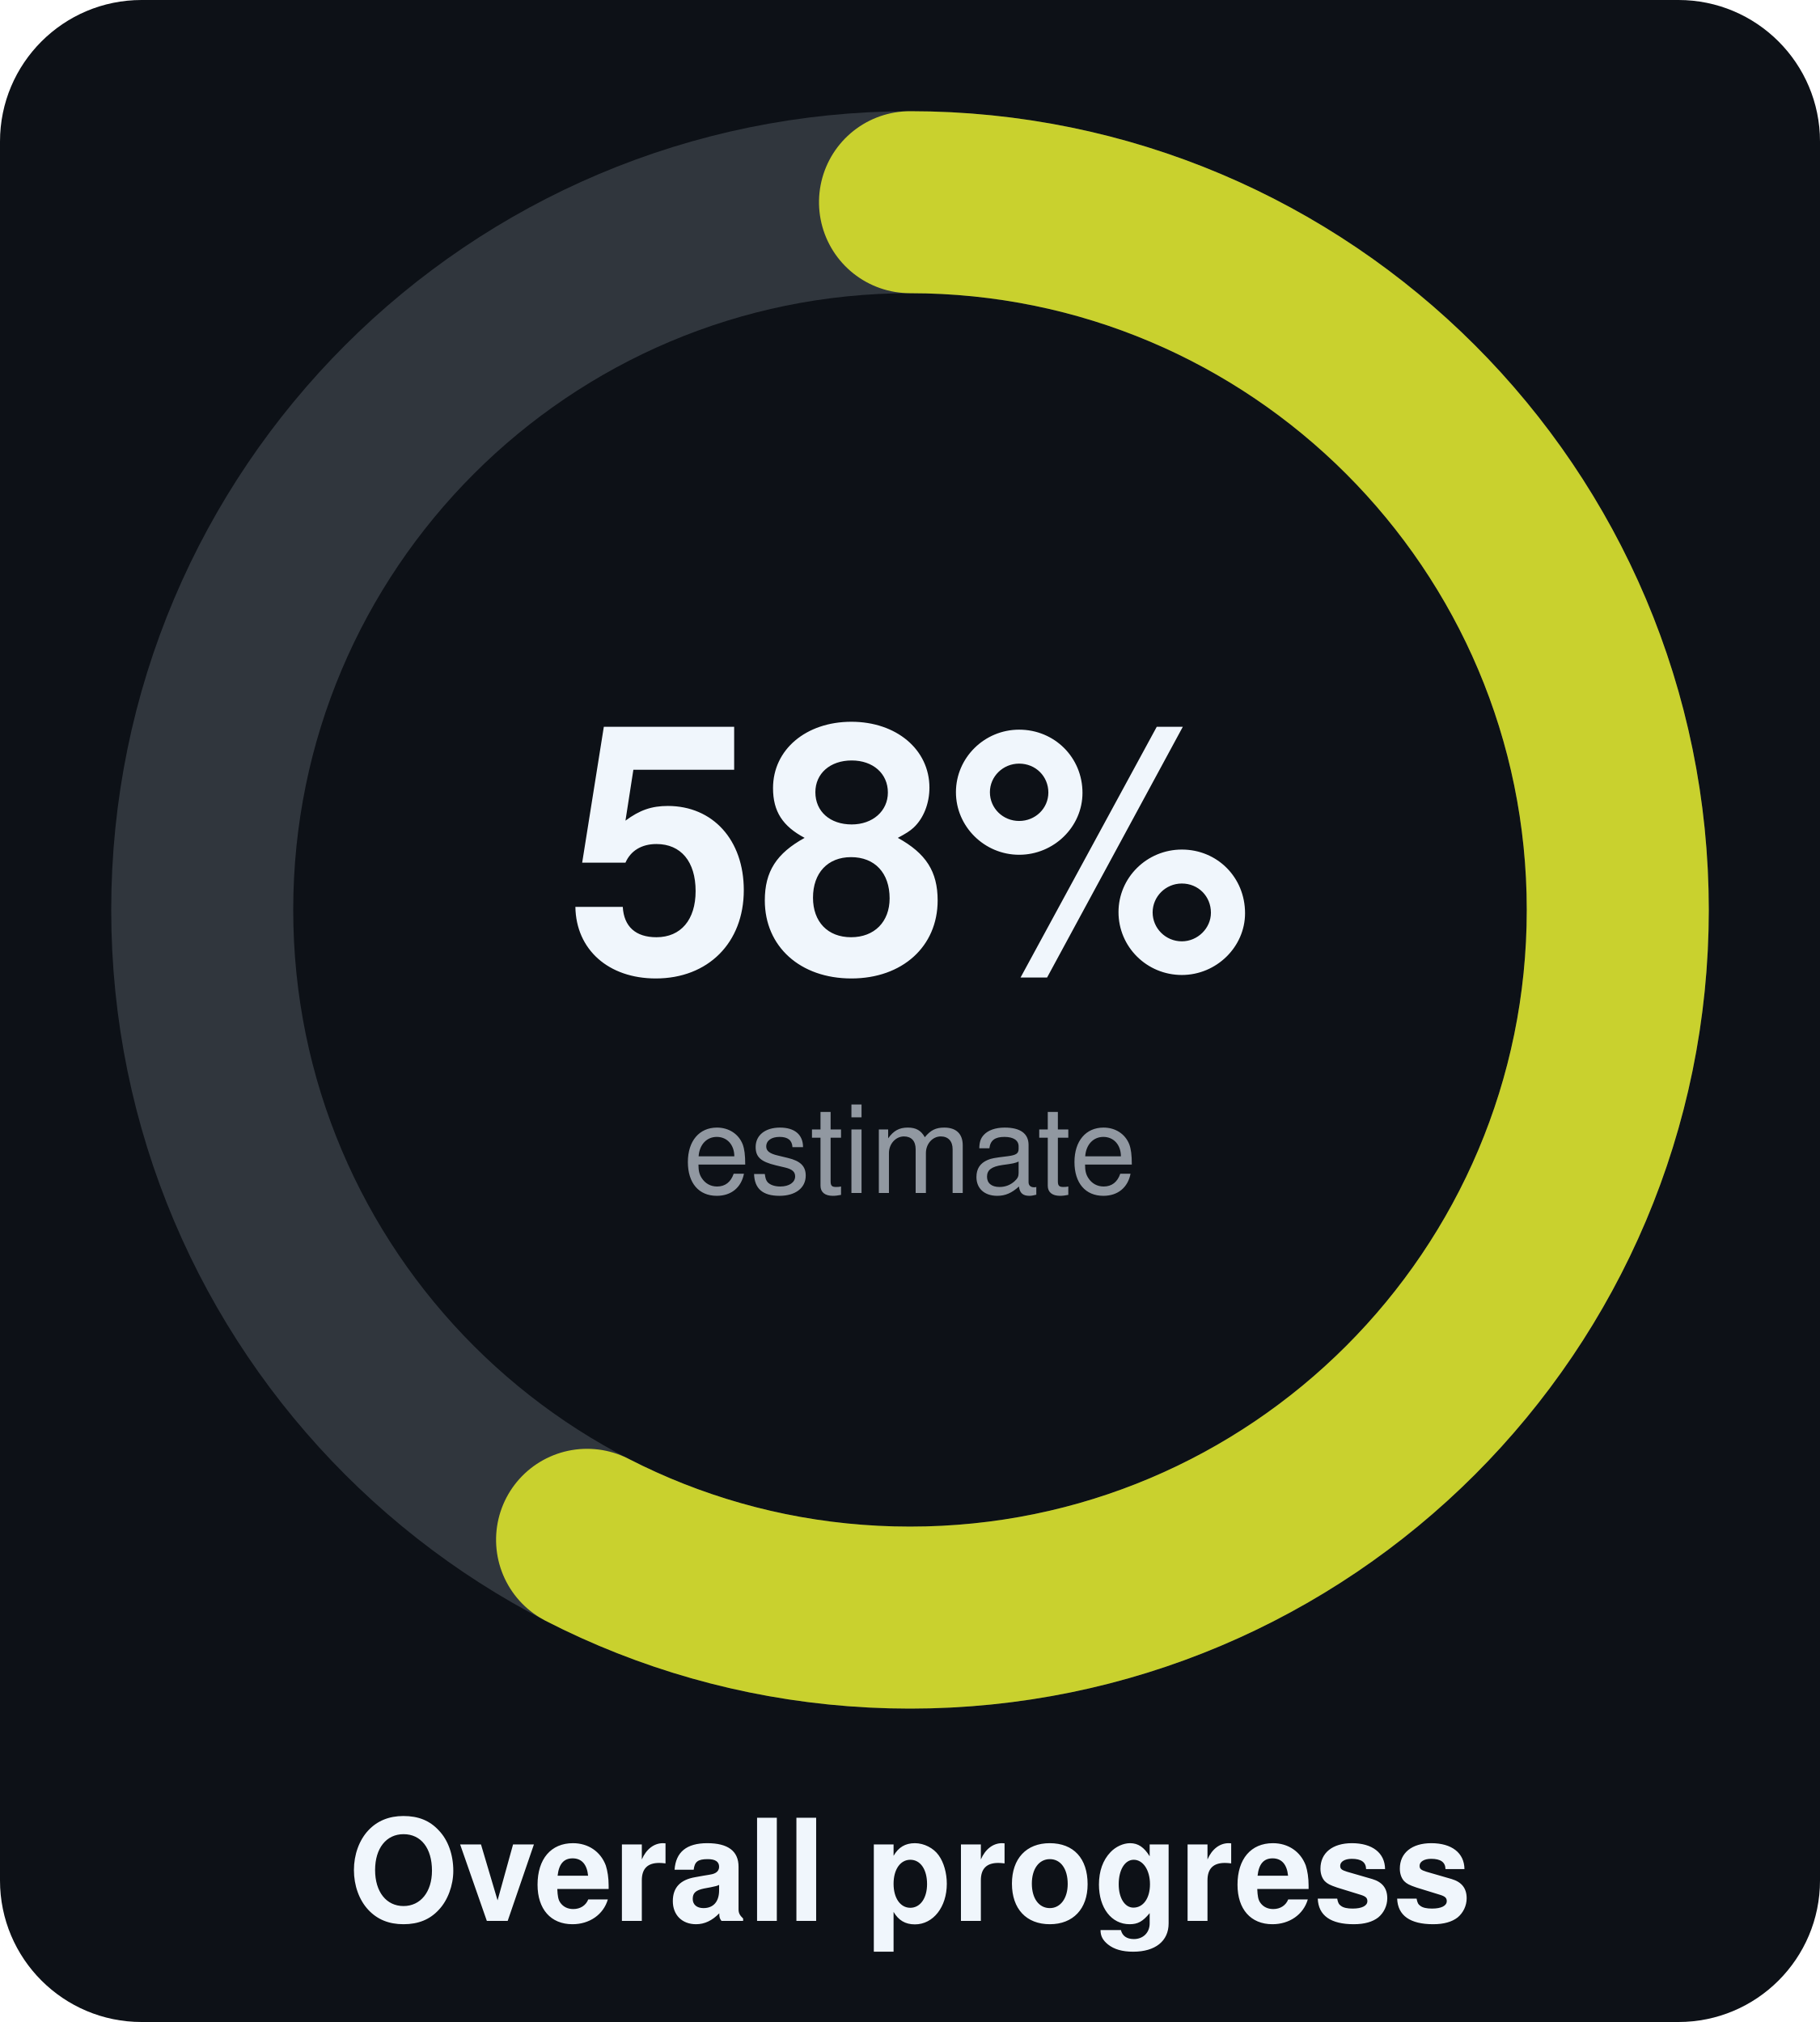
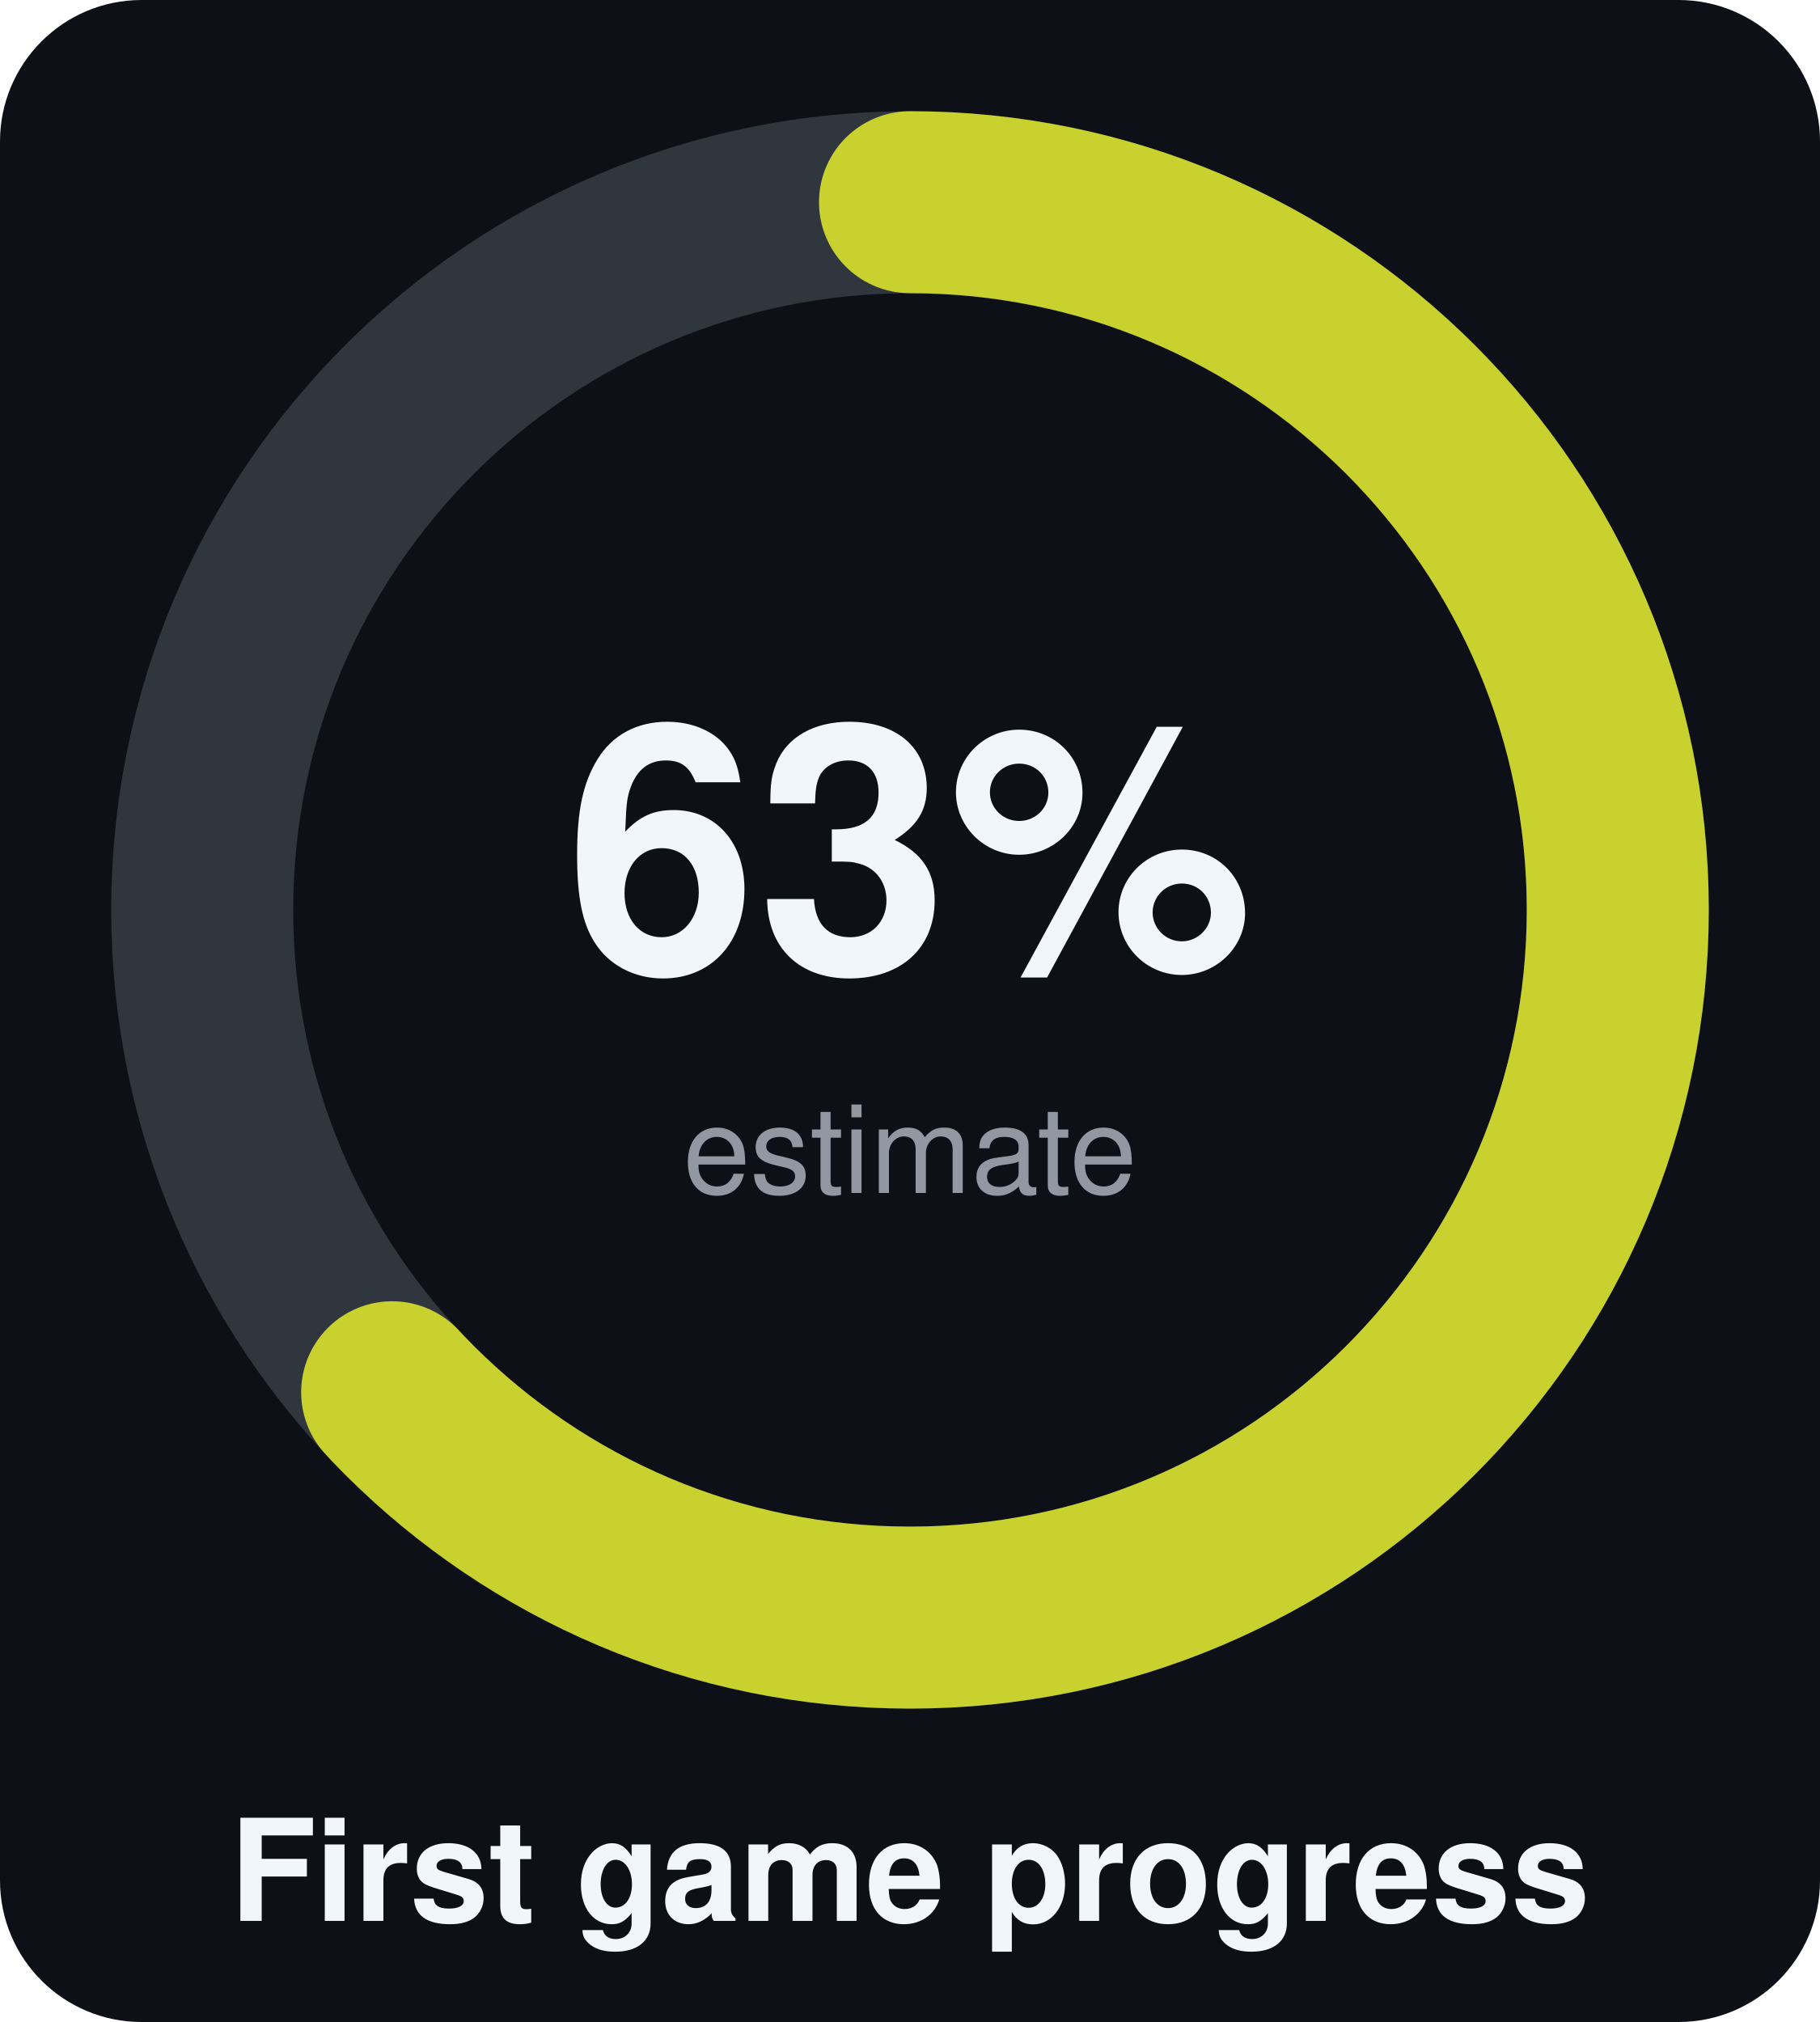
- <svg xmlns="http://www.w3.org/2000/svg" width="180" height="200" viewBox="0 0 180 200" role="img" aria-label="Overall progress estimate 58 percent">
+ <svg xmlns="http://www.w3.org/2000/svg" width="180" height="200" viewBox="0 0 180 200" role="img" aria-label="Overall progress estimate 63 percent">
  <style>.t{fill:#f0f6fc;font-family:Segoe UI,Helvetica,Arial,sans-serif}.m{fill:#9198a1;font-family:Segoe UI,Helvetica,Arial,sans-serif}</style>
  <rect width="180" height="200" rx="14" fill="#0d1117" />
  <circle cx="90" cy="90" r="70" fill="none" stroke="#30363d" stroke-width="18" />
-   <circle cx="90" cy="90" r="70" fill="none" stroke="#c9d12e" stroke-width="18" stroke-linecap="round" stroke-dasharray="253.1 439.8" transform="rotate(-90 90 90)" />
-   <text class="t" x="90" y="96" text-anchor="middle" font-size="34" font-weight="700">58%</text>
+   <circle cx="90" cy="90" r="70" fill="none" stroke="#c9d12e" stroke-width="18" stroke-linecap="round" stroke-dasharray="277.4 439.8" transform="rotate(-90 90 90)" />
+   <text class="t" x="90" y="96" text-anchor="middle" font-size="34" font-weight="700">63%</text>
  <text class="m" x="90" y="118" text-anchor="middle" font-size="12">estimate</text>
-   <text class="t" x="90" y="190" text-anchor="middle" font-size="14" font-weight="600">Overall progress</text>
+   <text class="t" x="90" y="190" text-anchor="middle" font-size="14" font-weight="600">First game progress</text>
</svg>
